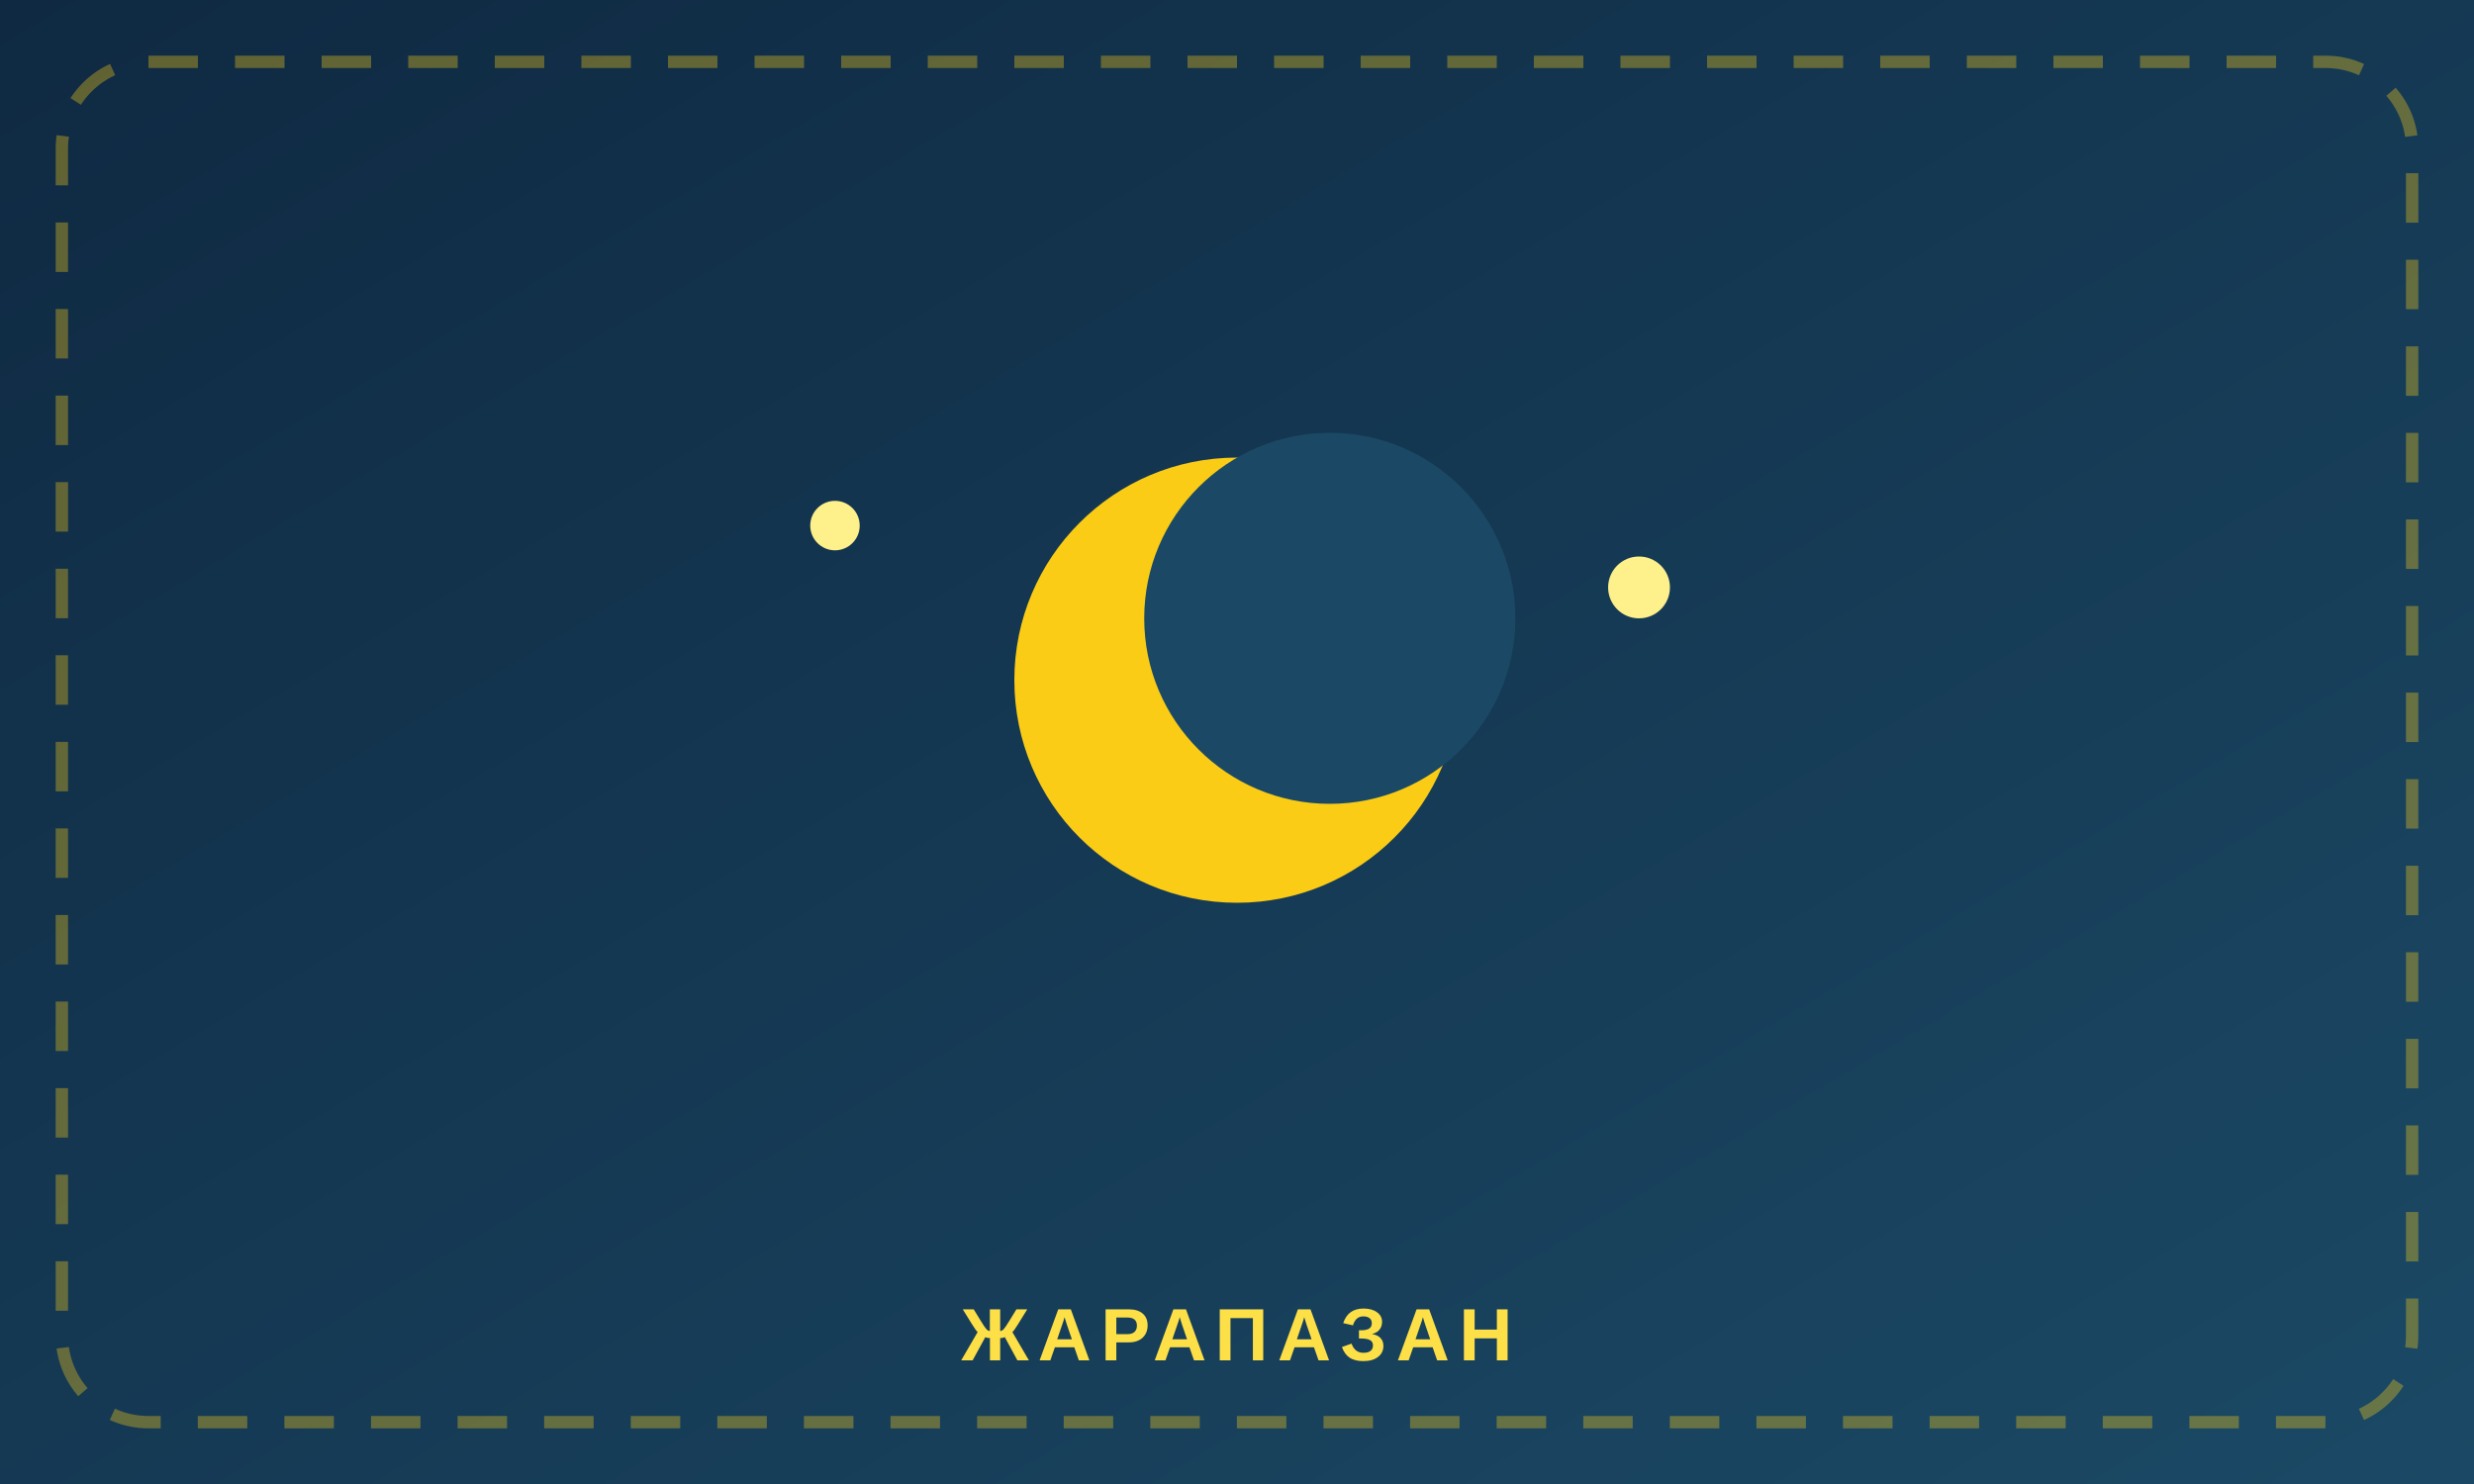
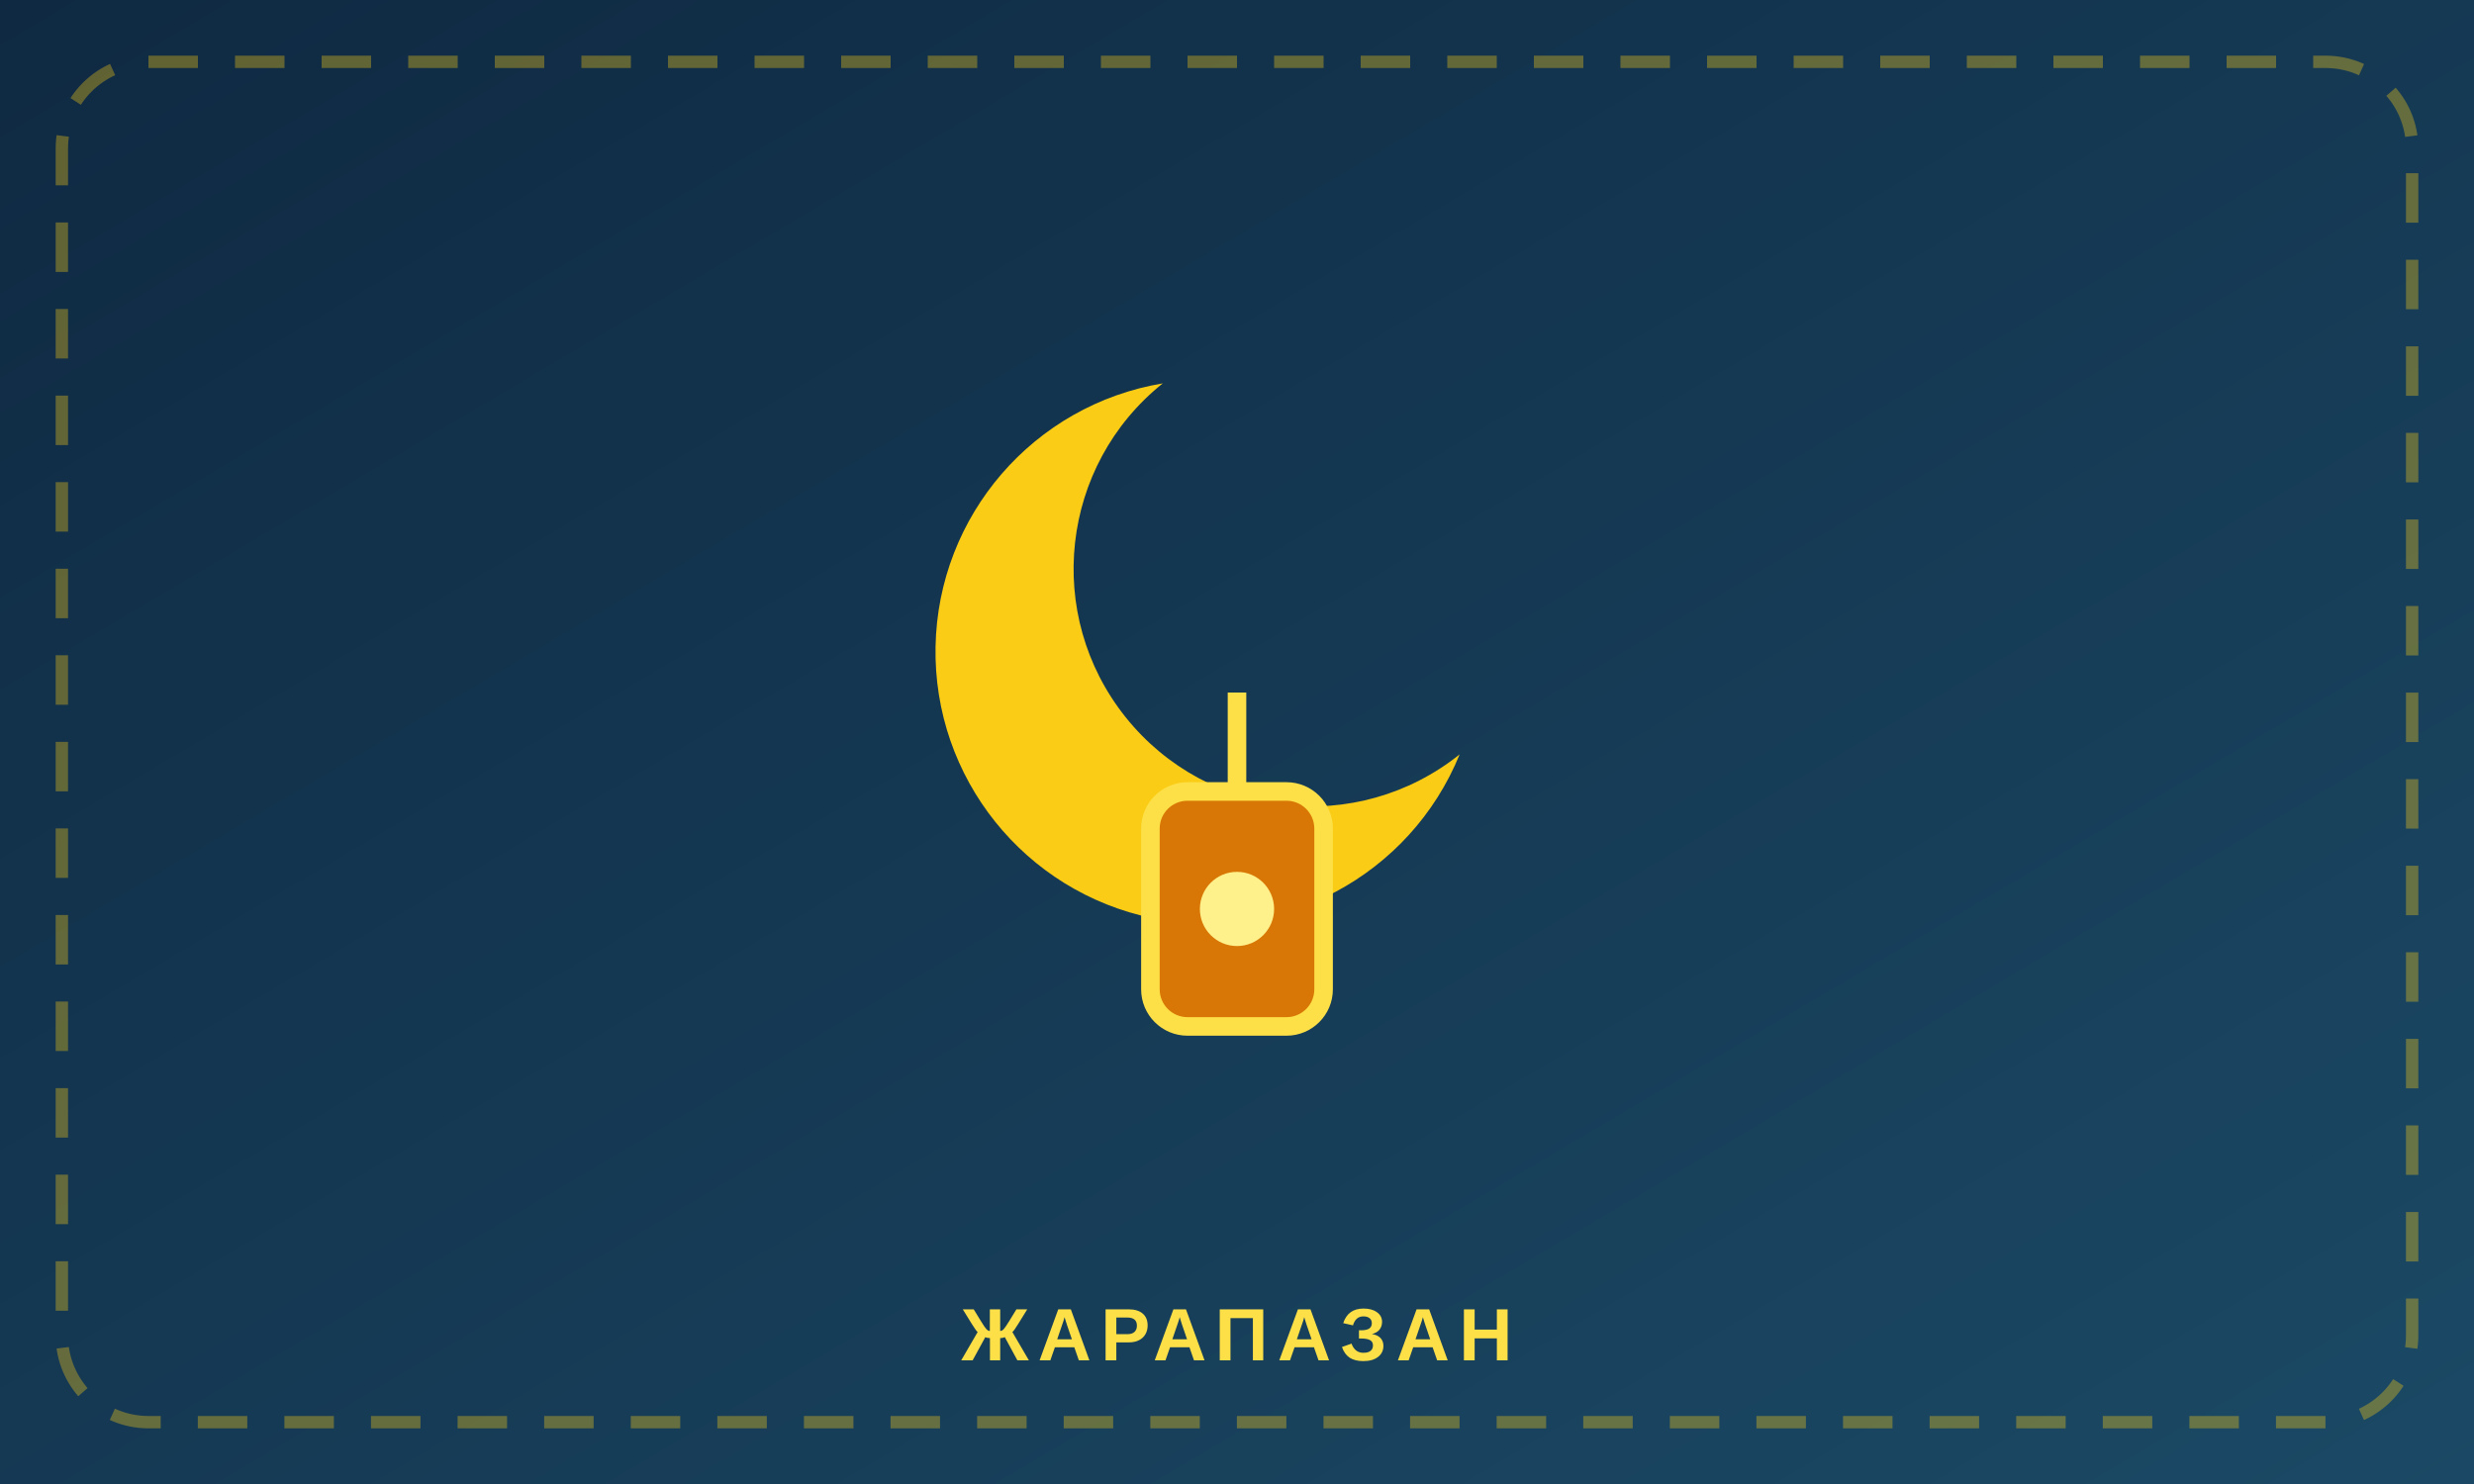
<svg xmlns="http://www.w3.org/2000/svg" viewBox="0 0 400 240" width="400" height="240">
  <defs>
    <linearGradient id="g_jarapazan" x1="0" y1="0" x2="1" y2="1">
      <stop offset="0%" stop-color="#0f2942" />
      <stop offset="100%" stop-color="#1b4965" />
    </linearGradient>
  </defs>
  <rect width="400" height="240" fill="url(#g_jarapazan)" />
  <rect x="10" y="10" width="380" height="220" rx="14" fill="none" stroke="#facc15" stroke-opacity="0.35" stroke-width="2" stroke-dasharray="8 6" />
-   <circle cx="200" cy="110" r="36" fill="#facc15" />
-   <circle cx="215" cy="100" r="30" fill="#1b4965" />
-   <circle cx="135" cy="85" r="4" fill="#fef08a" />
-   <circle cx="265" cy="95" r="5" fill="#fef08a" />
+   <path d="M188 62 A44 44 0 1 0 236 122 A35 35 0 1 1 188 62 Z" fill="#facc15" />
+   <rect x="186" y="128" width="28" height="38" rx="6" fill="#d97706" stroke="#fde047" stroke-width="3" />
+   <line x1="200" y1="112" x2="200" y2="128" stroke="#fde047" stroke-width="3" />
+   <circle cx="200" cy="147" r="6" fill="#fef08a" />
  <text x="200" y="220" fill="#fde047" font-family="Arial, sans-serif" font-size="12" font-weight="bold" letter-spacing="1.5" text-anchor="middle">ЖАРАПАЗАН</text>
</svg>
